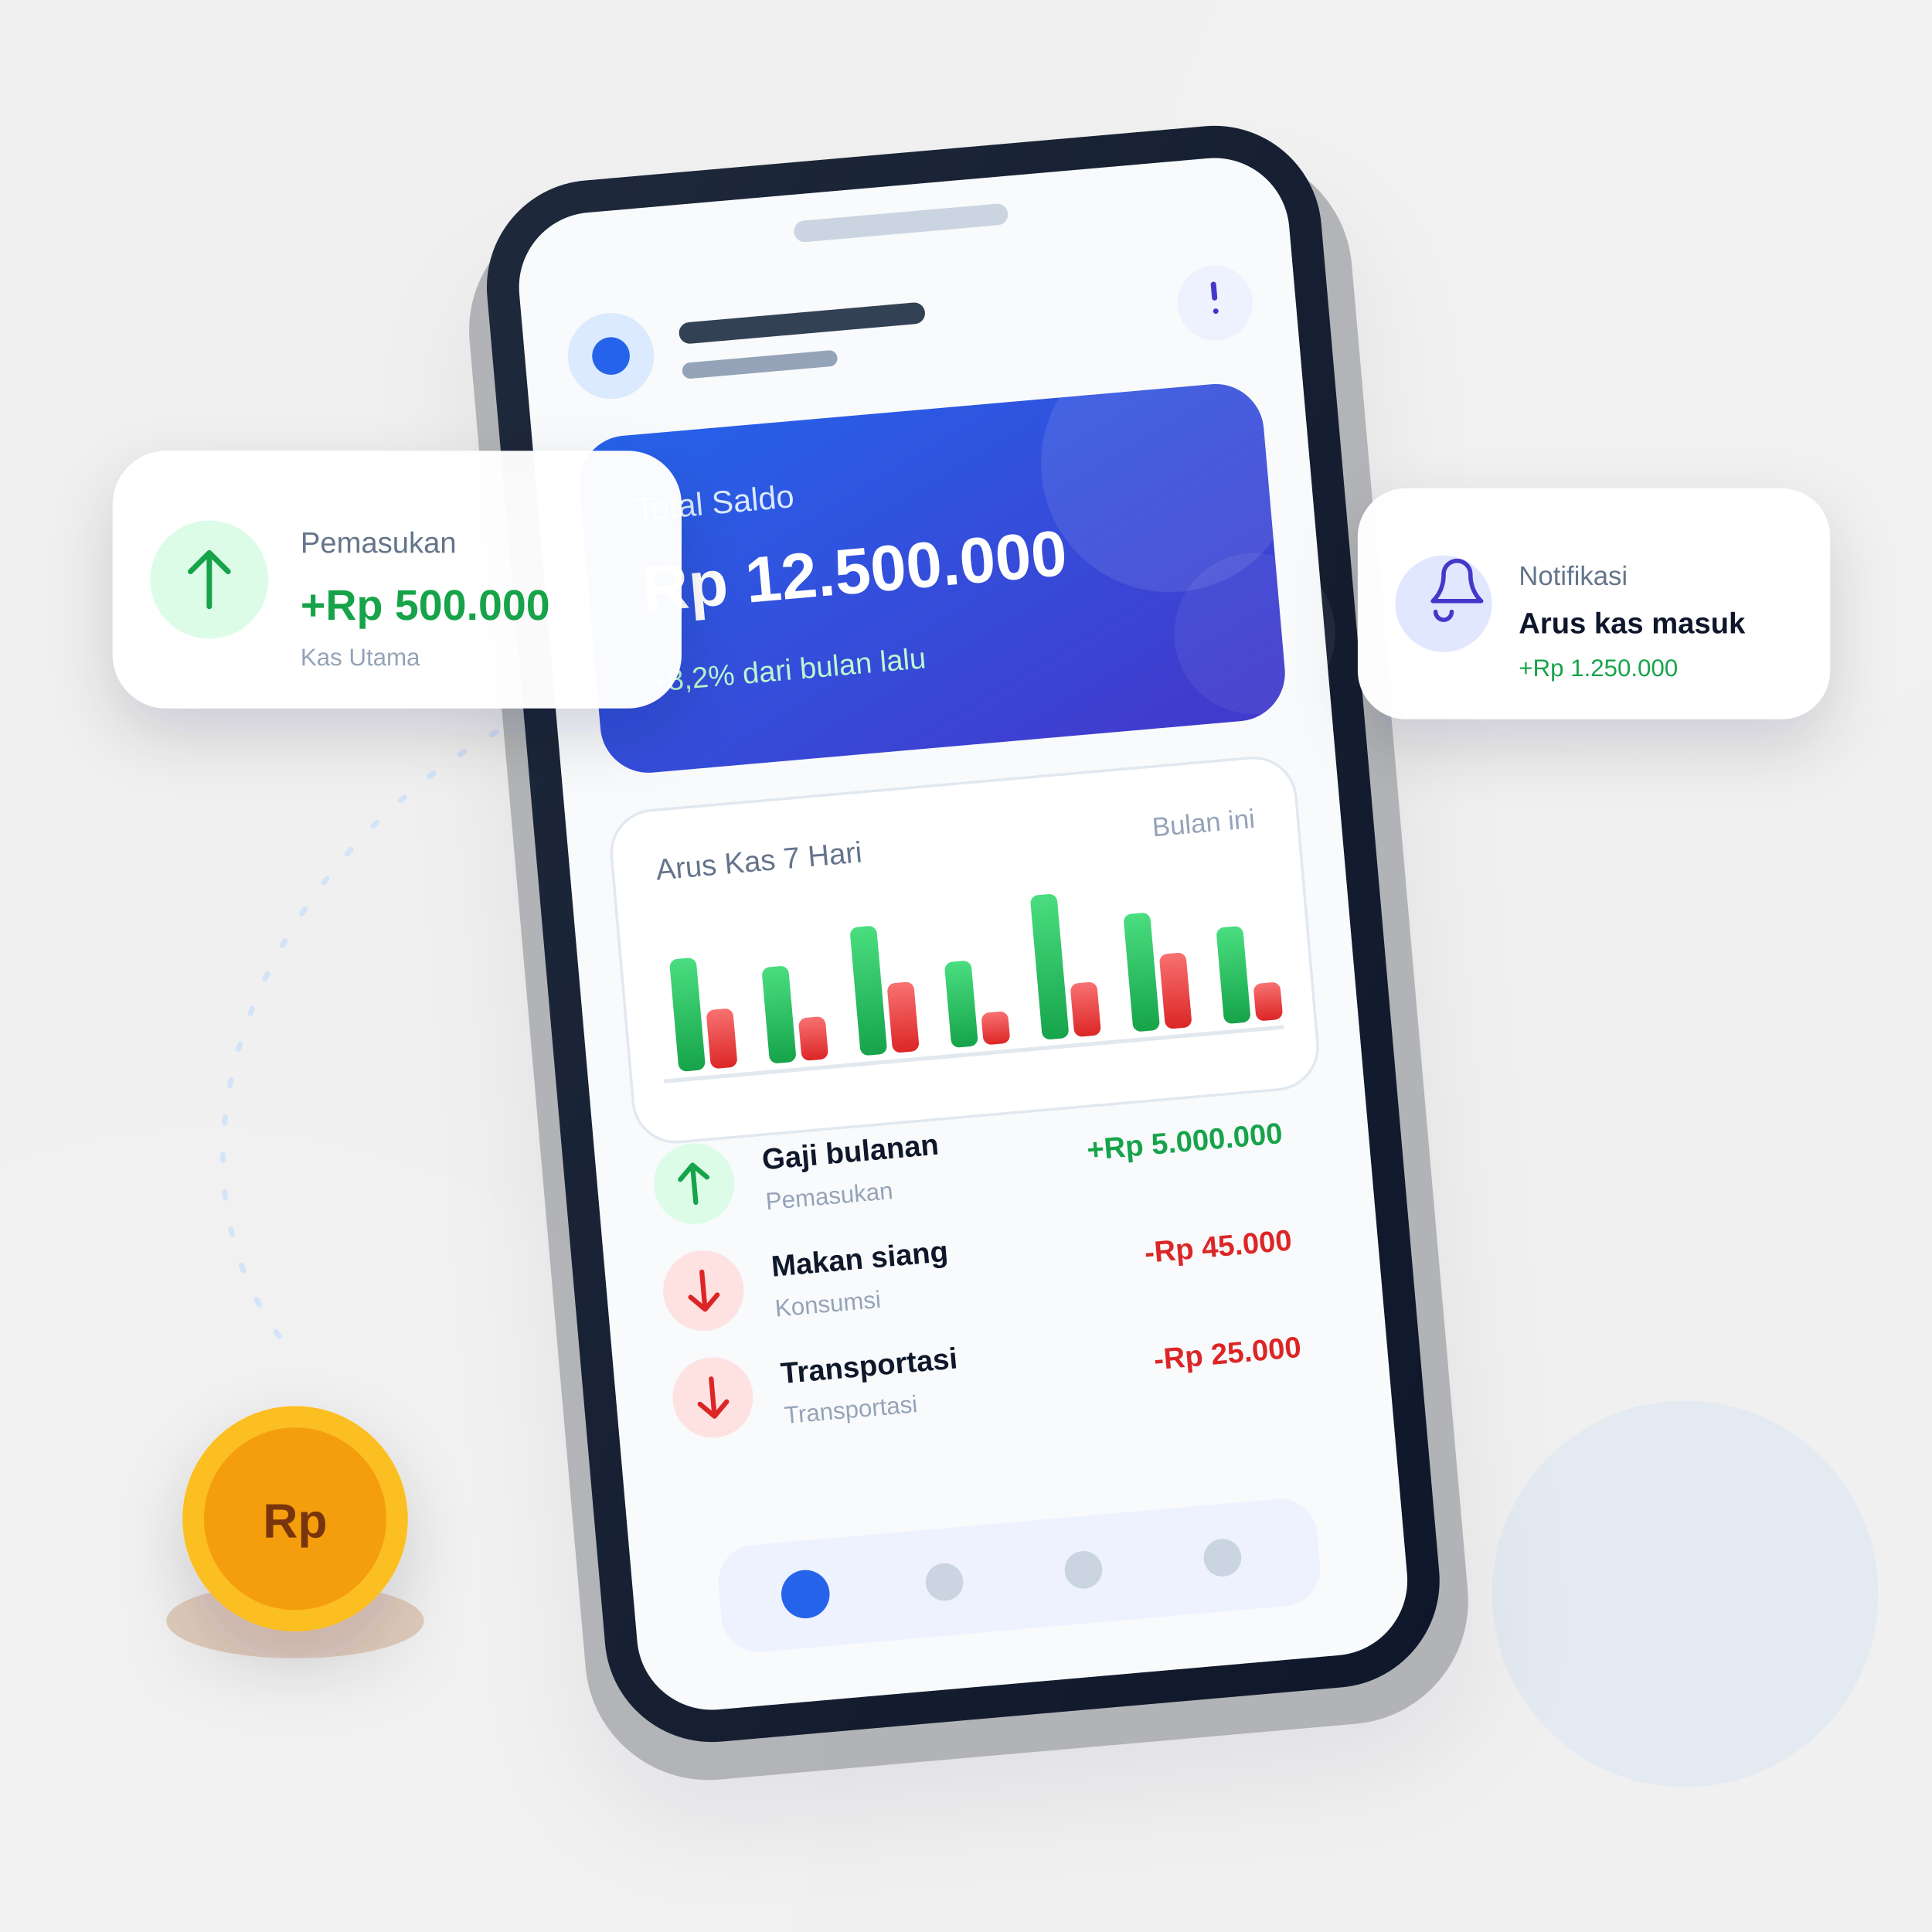
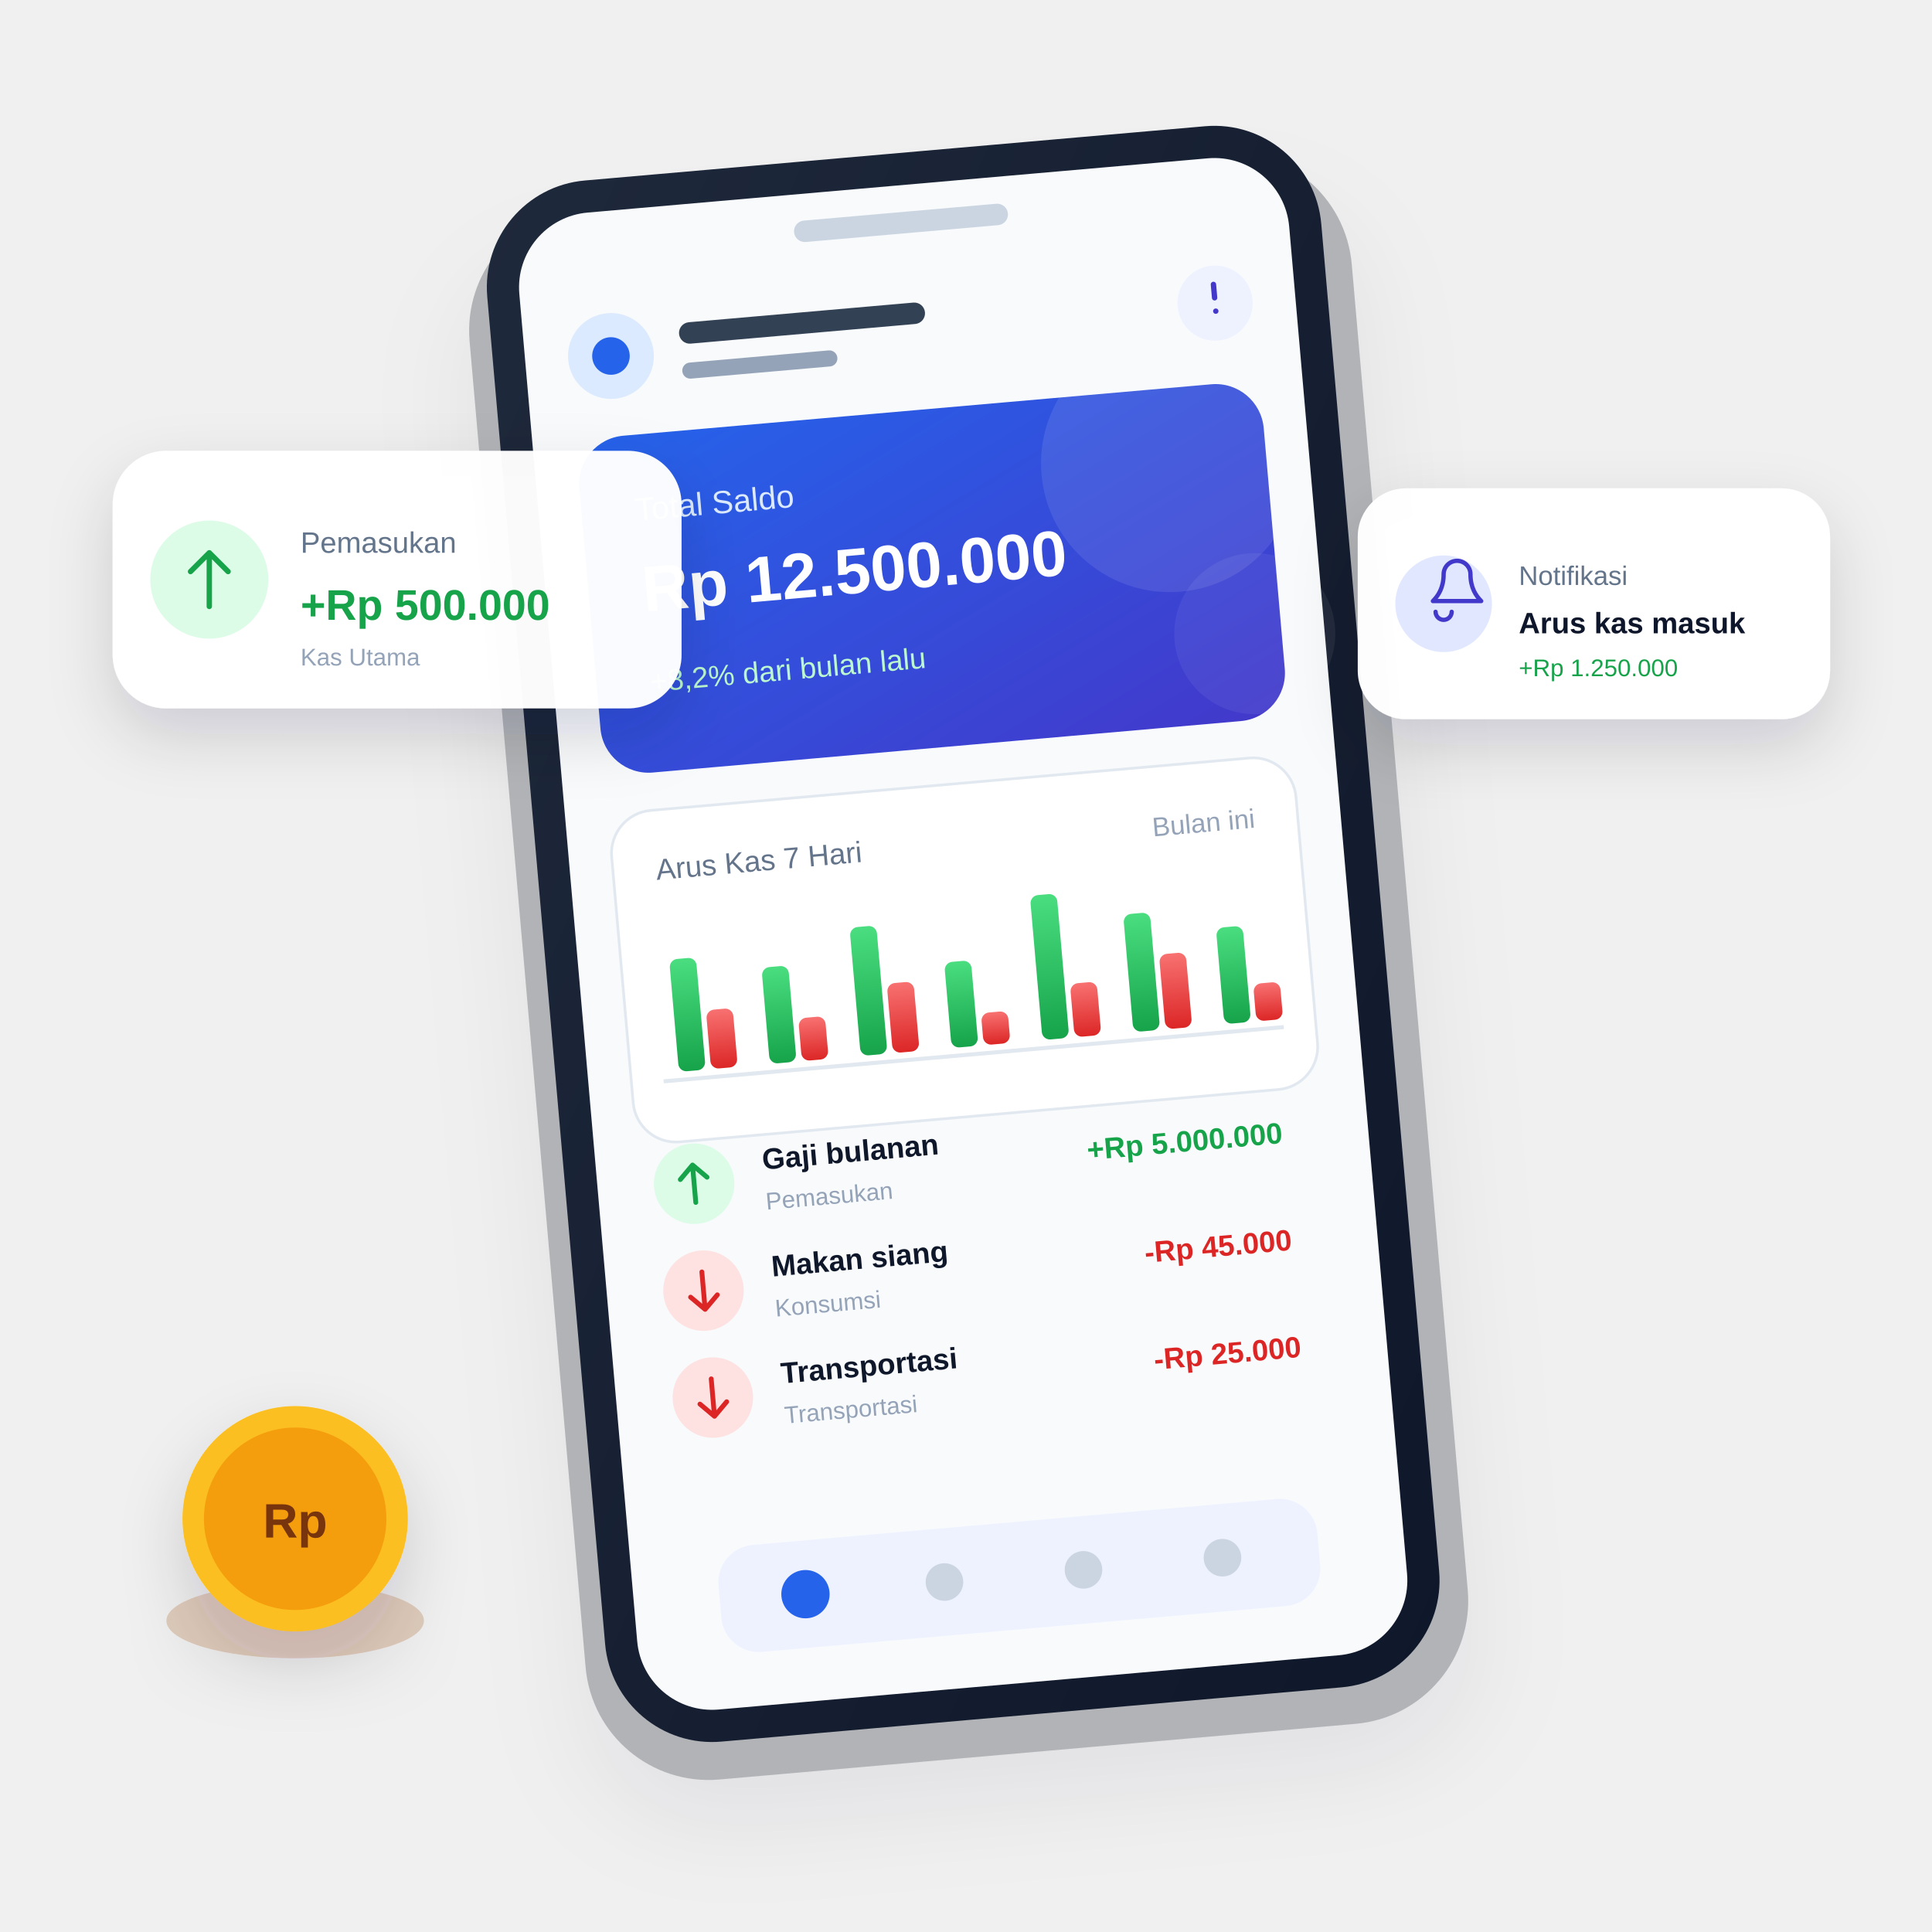
<svg xmlns="http://www.w3.org/2000/svg" viewBox="0 0 720 720" role="img" aria-labelledby="title desc">
  <defs>
    <linearGradient id="balanceGradient" x1="0" y1="0" x2="1" y2="1">
      <stop offset="0" stop-color="#2563eb" />
      <stop offset="1" stop-color="#4338ca" />
    </linearGradient>
    <linearGradient id="phoneEdge" x1="0" y1="0" x2="1" y2="1">
      <stop offset="0" stop-color="#1e293b" />
      <stop offset="1" stop-color="#0f172a" />
    </linearGradient>
    <linearGradient id="barBlue" x1="0" y1="0" x2="0" y2="1">
      <stop offset="0" stop-color="#60a5fa" />
      <stop offset="1" stop-color="#2563eb" />
    </linearGradient>
    <linearGradient id="barGreen" x1="0" y1="0" x2="0" y2="1">
      <stop offset="0" stop-color="#4ade80" />
      <stop offset="1" stop-color="#16a34a" />
    </linearGradient>
    <linearGradient id="barRed" x1="0" y1="0" x2="0" y2="1">
      <stop offset="0" stop-color="#f87171" />
      <stop offset="1" stop-color="#dc2626" />
    </linearGradient>
    <filter id="softShadow" x="-40%" y="-40%" width="180%" height="180%">
      <feDropShadow dx="0" dy="18" stdDeviation="18" flood-color="#0f172a" flood-opacity="0.22" />
    </filter>
    <filter id="smallShadow" x="-40%" y="-40%" width="180%" height="180%">
      <feDropShadow dx="0" dy="10" stdDeviation="12" flood-color="#0f172a" flood-opacity="0.16" />
    </filter>
  </defs>
-   <circle cx="620" cy="92" r="190" fill="#ffffff" opacity="0.055" />
-   <circle cx="76" cy="650" r="230" fill="#ffffff" opacity="0.045" />
-   <circle cx="628" cy="594" r="72" fill="#93c5fd" opacity="0.14" />
-   <path d="M104 498c-52-72-2-186 94-232" fill="none" stroke="#bfdbfe" stroke-width="2" stroke-dasharray="2 12" stroke-linecap="round" opacity="0.6" />
  <g transform="rotate(-5 360 360)">
    <rect x="196" y="66" width="330" height="588" rx="46" fill="#0b1220" opacity="0.28" filter="url(#softShadow)" />
    <rect x="204" y="56" width="312" height="584" rx="40" fill="url(#phoneEdge)" />
    <rect x="216" y="68" width="288" height="560" rx="28" fill="#f8fafc" />
    <rect x="320" y="78" width="80" height="8" rx="4" fill="#cbd5e1" />
    <circle cx="248" cy="122" r="16" fill="#dbeafe" />
    <circle cx="248" cy="122" r="7" fill="#2563eb" />
    <rect x="274" y="112" width="92" height="8" rx="4" fill="#334155" />
    <rect x="274" y="127" width="58" height="6" rx="3" fill="#94a3b8" />
    <circle cx="474" cy="122" r="14" fill="#eef2ff" />
    <path d="M474 115v5m0 5h.01" stroke="#4338ca" stroke-width="2" stroke-linecap="round" />
    <rect x="232" y="152" width="256" height="126" rx="18" fill="url(#balanceGradient)" />
    <circle cx="452" cy="180" r="48" fill="#ffffff" opacity="0.09" />
    <circle cx="478" cy="246" r="30" fill="#ffffff" opacity="0.06" />
    <text x="252" y="184" font-family="Arial, Helvetica, sans-serif" font-size="12" fill="#dbeafe">Total Saldo</text>
    <text x="252" y="218" font-family="Arial, Helvetica, sans-serif" font-size="24" font-weight="700" fill="#ffffff">Rp 12.500.000</text>
    <text x="252" y="248" font-family="Arial, Helvetica, sans-serif" font-size="11" fill="#bbf7d0">+8,2% dari bulan lalu</text>
    <rect x="232" y="292" width="256" height="124" rx="16" fill="#ffffff" stroke="#e2e8f0" />
    <text x="248" y="318" font-family="Arial, Helvetica, sans-serif" font-size="11" fill="#64748b">Arus Kas 7 Hari</text>
    <text x="472" y="318" text-anchor="end" font-family="Arial, Helvetica, sans-serif" font-size="10" fill="#94a3b8">Bulan ini</text>
    <g>
      <rect x="250" y="348" width="10" height="42" rx="3" fill="url(#barGreen)" />
      <rect x="262" y="368" width="10" height="22" rx="3" fill="url(#barRed)" />
      <rect x="284" y="354" width="10" height="36" rx="3" fill="url(#barGreen)" />
      <rect x="296" y="374" width="10" height="16" rx="3" fill="url(#barRed)" />
      <rect x="318" y="342" width="10" height="48" rx="3" fill="url(#barGreen)" />
      <rect x="330" y="364" width="10" height="26" rx="3" fill="url(#barRed)" />
      <rect x="352" y="358" width="10" height="32" rx="3" fill="url(#barGreen)" />
      <rect x="364" y="378" width="10" height="12" rx="3" fill="url(#barRed)" />
      <rect x="386" y="336" width="10" height="54" rx="3" fill="url(#barGreen)" />
      <rect x="398" y="370" width="10" height="20" rx="3" fill="url(#barRed)" />
      <rect x="420" y="346" width="10" height="44" rx="3" fill="url(#barGreen)" />
      <rect x="432" y="362" width="10" height="28" rx="3" fill="url(#barRed)" />
      <rect x="454" y="354" width="10" height="36" rx="3" fill="url(#barGreen)" />
      <rect x="466" y="376" width="10" height="14" rx="3" fill="url(#barRed)" />
    </g>
    <line x1="244" y1="393" x2="476" y2="393" stroke="#e2e8f0" stroke-width="1.5" />
    <g>
      <circle cx="252" cy="432" r="15" fill="#dcfce7" />
      <path d="M252 439v-14m0 0l-5 5m5-5l5 5" stroke="#16a34a" stroke-width="1.8" stroke-linecap="round" stroke-linejoin="round" />
      <text x="278" y="429" font-family="Arial, Helvetica, sans-serif" font-size="11" font-weight="700" fill="#0f172a">Gaji bulanan</text>
      <text x="278" y="444" font-family="Arial, Helvetica, sans-serif" font-size="9" fill="#94a3b8">Pemasukan</text>
      <text x="472" y="436" text-anchor="end" font-family="Arial, Helvetica, sans-serif" font-size="11" font-weight="700" fill="#16a34a">+Rp 5.000.000</text>
    </g>
    <g>
      <circle cx="252" cy="472" r="15" fill="#fee2e2" />
      <path d="M252 465v14m0 0l-5-5m5 5l5-5" stroke="#dc2626" stroke-width="1.8" stroke-linecap="round" stroke-linejoin="round" />
      <text x="278" y="469" font-family="Arial, Helvetica, sans-serif" font-size="11" font-weight="700" fill="#0f172a">Makan siang</text>
      <text x="278" y="484" font-family="Arial, Helvetica, sans-serif" font-size="9" fill="#94a3b8">Konsumsi</text>
      <text x="472" y="476" text-anchor="end" font-family="Arial, Helvetica, sans-serif" font-size="11" font-weight="700" fill="#dc2626">-Rp 45.000</text>
    </g>
    <g>
      <circle cx="252" cy="512" r="15" fill="#fee2e2" />
      <path d="M252 505v14m0 0l-5-5m5 5l5-5" stroke="#dc2626" stroke-width="1.8" stroke-linecap="round" stroke-linejoin="round" />
      <text x="278" y="509" font-family="Arial, Helvetica, sans-serif" font-size="11" font-weight="700" fill="#0f172a">Transportasi</text>
      <text x="278" y="524" font-family="Arial, Helvetica, sans-serif" font-size="9" fill="#94a3b8">Transportasi</text>
      <text x="472" y="516" text-anchor="end" font-family="Arial, Helvetica, sans-serif" font-size="11" font-weight="700" fill="#dc2626">-Rp 25.000</text>
    </g>
    <rect x="248" y="568" width="224" height="40" rx="14" fill="#eef2ff" />
    <circle cx="280" cy="588" r="9" fill="#2563eb" />
    <circle cx="332" cy="588" r="7" fill="#cbd5e1" />
    <circle cx="384" cy="588" r="7" fill="#cbd5e1" />
    <circle cx="436" cy="588" r="7" fill="#cbd5e1" />
  </g>
  <g filter="url(#smallShadow)">
    <rect x="42" y="168" width="212" height="96" rx="20" fill="#ffffff" opacity="0.97" />
    <circle cx="78" cy="216" r="22" fill="#dcfce7" />
    <path d="M78 226v-20m0 0l-7 7m7-7l7 7" stroke="#16a34a" stroke-width="2" stroke-linecap="round" stroke-linejoin="round" />
    <text x="112" y="206" font-family="Arial, Helvetica, sans-serif" font-size="11" fill="#64748b">Pemasukan</text>
    <text x="112" y="231" font-family="Arial, Helvetica, sans-serif" font-size="16" font-weight="700" fill="#16a34a">+Rp 500.000</text>
    <text x="112" y="248" font-family="Arial, Helvetica, sans-serif" font-size="9" fill="#94a3b8">Kas Utama</text>
  </g>
  <g filter="url(#smallShadow)">
    <rect x="506" y="182" width="176" height="86" rx="18" fill="#ffffff" opacity="0.97" />
    <circle cx="538" cy="225" r="18" fill="#e0e7ff" />
    <path d="M538 214a5 5 0 0110 0c0 5 2 8 4 10h-18c2-2 4-5 4-10z" fill="none" stroke="#4338ca" stroke-width="1.6" stroke-linejoin="round" />
    <path d="M535 228a3 3 0 006 0" fill="none" stroke="#4338ca" stroke-width="1.6" stroke-linecap="round" />
    <text x="566" y="218" font-family="Arial, Helvetica, sans-serif" font-size="10" fill="#64748b">Notifikasi</text>
    <text x="566" y="236" font-family="Arial, Helvetica, sans-serif" font-size="11" font-weight="700" fill="#0f172a">Arus kas masuk</text>
    <text x="566" y="252" font-family="Arial, Helvetica, sans-serif" font-size="9" fill="#16a34a">+Rp 1.250.000</text>
  </g>
  <g transform="translate(110 566)" filter="url(#smallShadow)">
    <ellipse cx="0" cy="38" rx="48" ry="14" fill="#92400e" opacity="0.22" />
    <circle cx="0" cy="0" r="42" fill="#fbbf24" />
    <circle cx="0" cy="0" r="34" fill="#f59e0b" />
    <text x="0" y="7" text-anchor="middle" font-family="Arial, Helvetica, sans-serif" font-size="18" font-weight="700" fill="#78350f">Rp</text>
  </g>
</svg>
